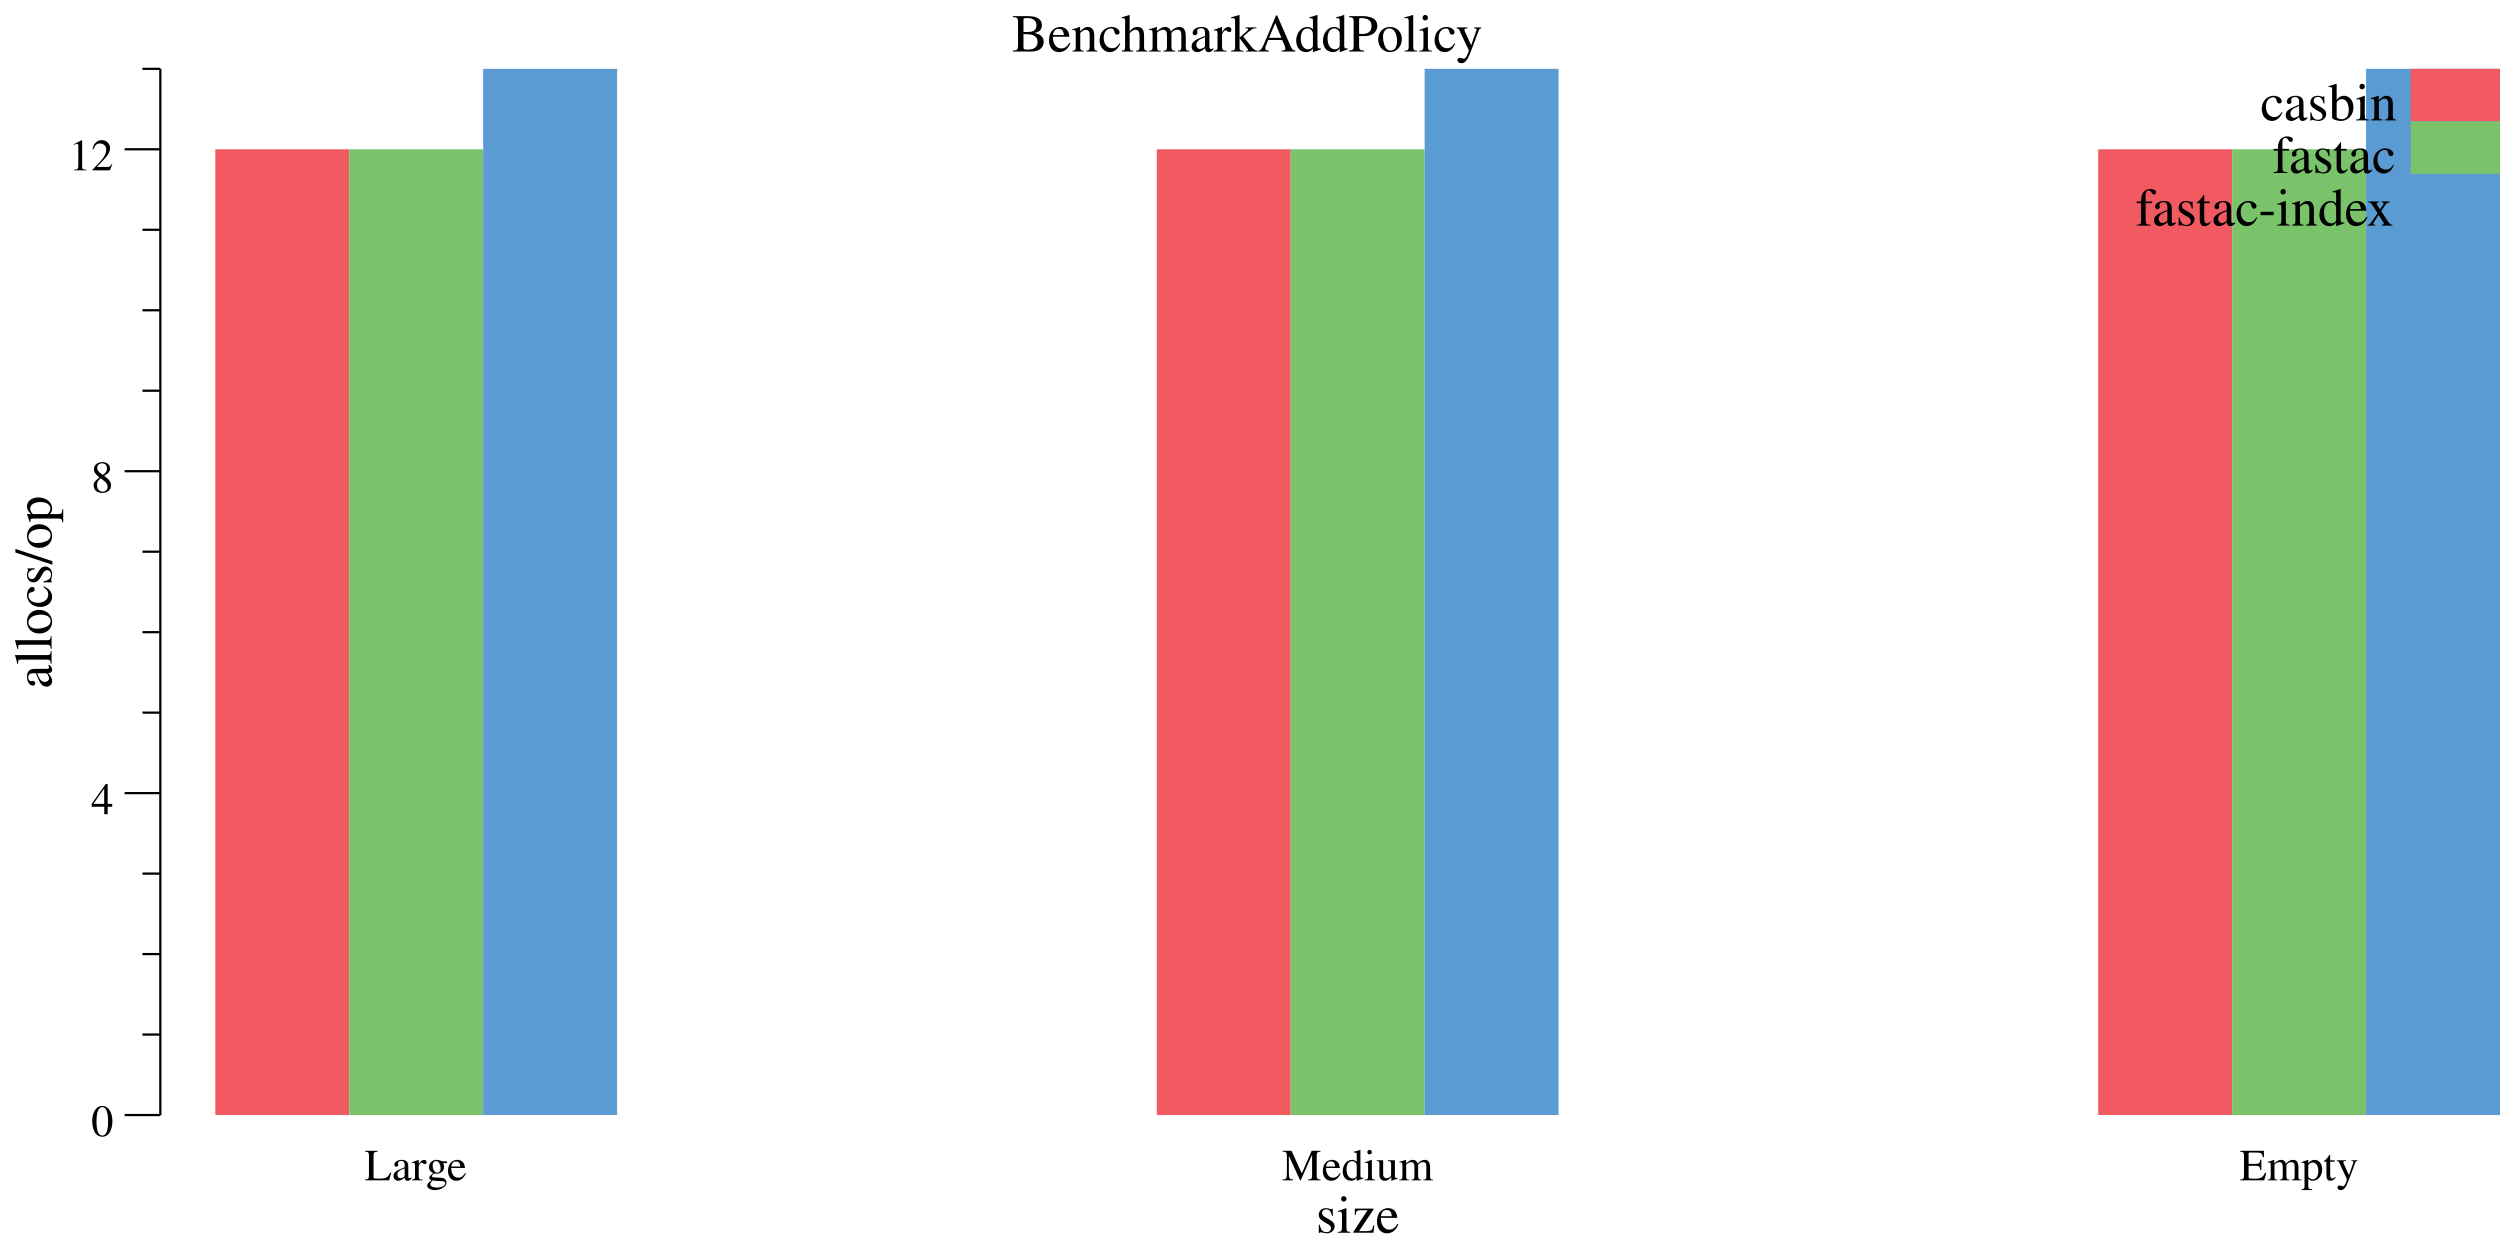
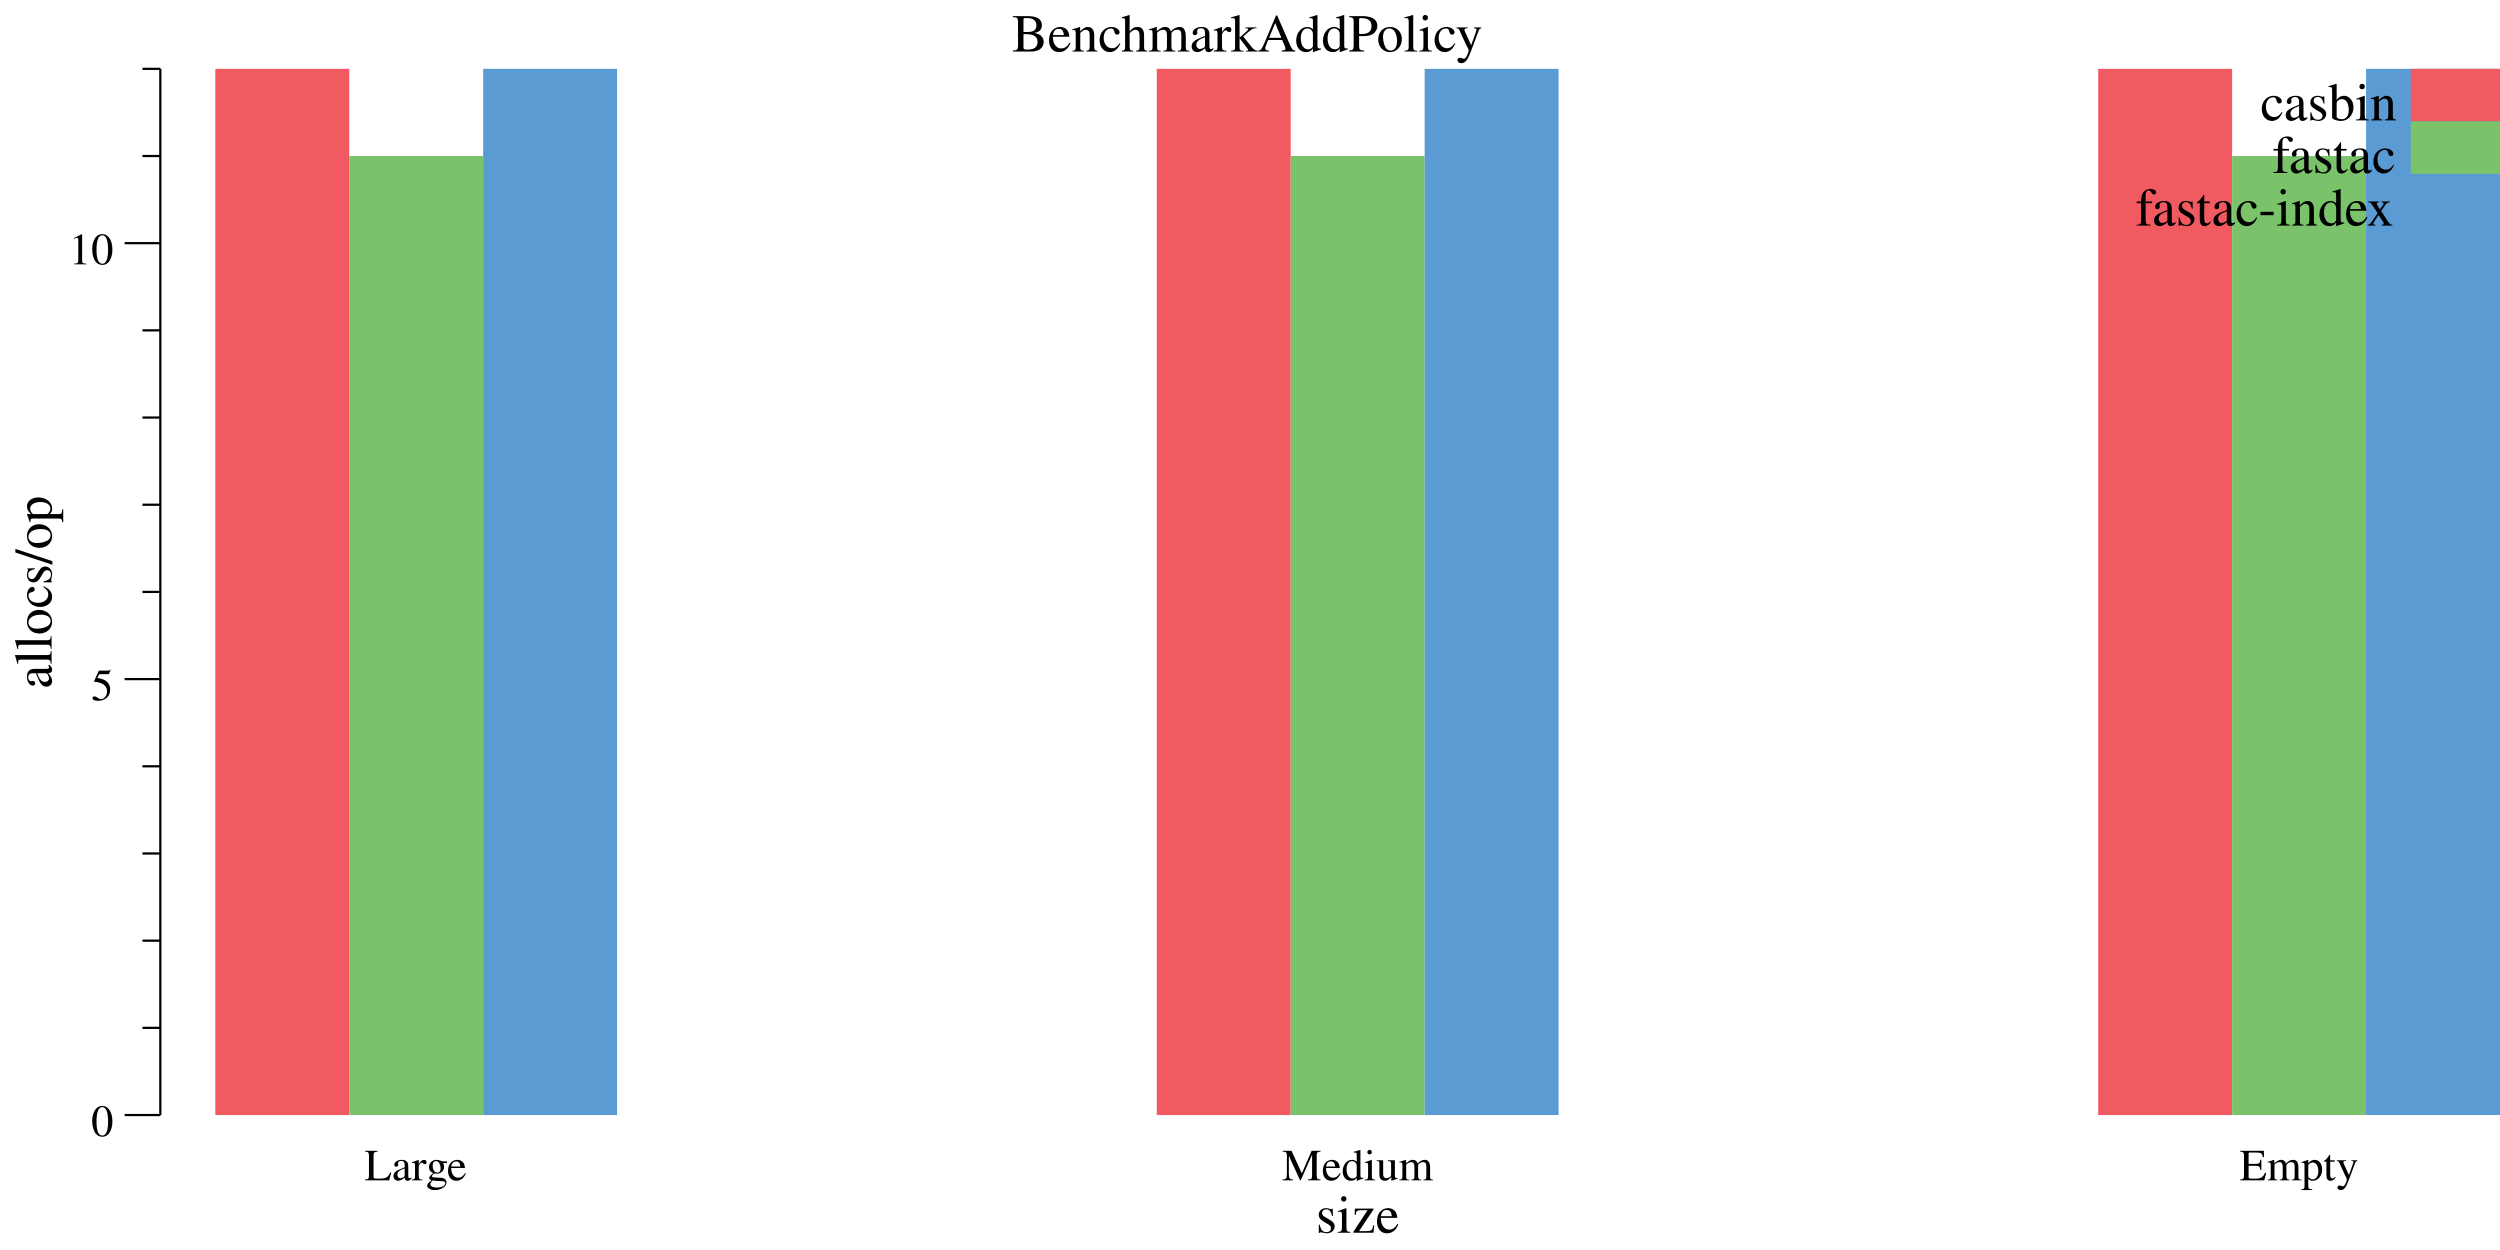
<svg xmlns="http://www.w3.org/2000/svg" width="560pt" height="280pt" viewBox="0 0 560 280">
  <g transform="scale(1, -1) translate(0, -280)">
    <path d="M0,0L560,0L560,280L0,280Z" style="fill:#FFFFFF" />
    <text x="226.68" y="-268.45" transform="scale(1, -1)" style="font-family:Times;font-weight:normal;font-style:normal;font-size:12px">BenchmarkAddPolicy</text>
    <text x="294.79" y="-3.861" transform="scale(1, -1)" style="font-family:Times;font-weight:normal;font-style:normal;font-size:12px">size</text>
    <text x="81.666" y="-15.602" transform="scale(1, -1)" style="font-family:Times;font-weight:normal;font-style:normal;font-size:10px">Large</text>
    <text x="287.17" y="-15.602" transform="scale(1, -1)" style="font-family:Times;font-weight:normal;font-style:normal;font-size:10px">Medium</text>
    <text x="501.67" y="-15.602" transform="scale(1, -1)" style="font-family:Times;font-weight:normal;font-style:normal;font-size:10px">Empty</text>
    <g transform="rotate(90)">
      <text x="125.75" y="11.555" transform="scale(1, -1)" style="font-family:Times;font-weight:normal;font-style:normal;font-size:12px">allocs/op</text>
    </g>
    <text x="20.416" y="-25.509" transform="scale(1, -1)" style="font-family:Times;font-weight:normal;font-style:normal;font-size:10px">0</text>
-     <text x="20.416" y="-97.618" transform="scale(1, -1)" style="font-family:Times;font-weight:normal;font-style:normal;font-size:10px">4</text>
-     <text x="20.416" y="-169.73" transform="scale(1, -1)" style="font-family:Times;font-weight:normal;font-style:normal;font-size:10px">8</text>
-     <text x="15.416" y="-241.84" transform="scale(1, -1)" style="font-family:Times;font-weight:normal;font-style:normal;font-size:10px">12</text>
+     <text x="20.416" y="-123.16" transform="scale(1, -1)" style="font-family:Times;font-weight:normal;font-style:normal;font-size:10px">5</text>
+     <text x="15.416" y="-220.8" transform="scale(1, -1)" style="font-family:Times;font-weight:normal;font-style:normal;font-size:10px">10</text>
    <path d="M27.916,30.23L35.916,30.23" style="fill:none;stroke:#000000;stroke-width:0.5" />
-     <path d="M27.916,102.34L35.916,102.34" style="fill:none;stroke:#000000;stroke-width:0.5" />
-     <path d="M27.916,174.45L35.916,174.45" style="fill:none;stroke:#000000;stroke-width:0.5" />
-     <path d="M27.916,246.56L35.916,246.56" style="fill:none;stroke:#000000;stroke-width:0.5" />
-     <path d="M31.916,48.258L35.916,48.258" style="fill:none;stroke:#000000;stroke-width:0.5" />
-     <path d="M31.916,66.285L35.916,66.285" style="fill:none;stroke:#000000;stroke-width:0.5" />
-     <path d="M31.916,84.312L35.916,84.312" style="fill:none;stroke:#000000;stroke-width:0.5" />
-     <path d="M31.916,120.37L35.916,120.37" style="fill:none;stroke:#000000;stroke-width:0.5" />
-     <path d="M31.916,138.39L35.916,138.39" style="fill:none;stroke:#000000;stroke-width:0.5" />
-     <path d="M31.916,156.42L35.916,156.42" style="fill:none;stroke:#000000;stroke-width:0.5" />
-     <path d="M31.916,192.48L35.916,192.48" style="fill:none;stroke:#000000;stroke-width:0.5" />
-     <path d="M31.916,210.5L35.916,210.5" style="fill:none;stroke:#000000;stroke-width:0.5" />
-     <path d="M31.916,228.53L35.916,228.53" style="fill:none;stroke:#000000;stroke-width:0.5" />
+     <path d="M27.916,127.88L35.916,127.88" style="fill:none;stroke:#000000;stroke-width:0.5" />
+     <path d="M27.916,225.53L35.916,225.53" style="fill:none;stroke:#000000;stroke-width:0.5" />
+     <path d="M31.916,49.76L35.916,49.76" style="fill:none;stroke:#000000;stroke-width:0.5" />
+     <path d="M31.916,69.289L35.916,69.289" style="fill:none;stroke:#000000;stroke-width:0.5" />
+     <path d="M31.916,88.819L35.916,88.819" style="fill:none;stroke:#000000;stroke-width:0.5" />
+     <path d="M31.916,108.35L35.916,108.35" style="fill:none;stroke:#000000;stroke-width:0.5" />
+     <path d="M31.916,147.41L35.916,147.41" style="fill:none;stroke:#000000;stroke-width:0.5" />
+     <path d="M31.916,166.94L35.916,166.94" style="fill:none;stroke:#000000;stroke-width:0.5" />
+     <path d="M31.916,186.47L35.916,186.47" style="fill:none;stroke:#000000;stroke-width:0.5" />
+     <path d="M31.916,206L35.916,206" style="fill:none;stroke:#000000;stroke-width:0.5" />
+     <path d="M31.916,245.05L35.916,245.05" style="fill:none;stroke:#000000;stroke-width:0.5" />
    <path d="M31.916,264.58L35.916,264.58" style="fill:none;stroke:#000000;stroke-width:0.5" />
    <path d="M35.916,30.23L35.916,264.58" style="fill:none;stroke:#000000;stroke-width:0.5" />
-     <path d="M48.233,30.23L48.233,246.56L78.233,246.56L78.233,30.23Z" style="fill:#F15A60" />
-     <path d="M259.12,30.23L259.12,246.56L289.12,246.56L289.12,30.23Z" style="fill:#F15A60" />
-     <path d="M470,30.23L470,246.56L500,246.56L500,30.23Z" style="fill:#F15A60" />
-     <path d="M78.233,30.23L78.233,246.56L108.23,246.56L108.23,30.23Z" style="fill:#7AC36A" />
-     <path d="M289.12,30.23L289.12,246.56L319.12,246.56L319.12,30.23Z" style="fill:#7AC36A" />
-     <path d="M500,30.23L500,246.56L530,246.56L530,30.23Z" style="fill:#7AC36A" />
+     <path d="M48.233,30.23L48.233,264.58L78.233,264.58L78.233,30.23Z" style="fill:#F15A60" />
+     <path d="M259.12,30.23L259.12,264.58L289.12,264.58L289.12,30.23Z" style="fill:#F15A60" />
+     <path d="M470,30.23L470,264.58L500,264.58L500,30.23Z" style="fill:#F15A60" />
+     <path d="M78.233,30.23L78.233,245.05L108.23,245.05L108.23,30.23Z" style="fill:#7AC36A" />
+     <path d="M289.12,30.23L289.12,245.05L319.12,245.05L319.12,30.23Z" style="fill:#7AC36A" />
+     <path d="M500,30.23L500,245.05L530,245.05L530,30.23Z" style="fill:#7AC36A" />
    <path d="M108.23,30.23L108.23,264.58L138.23,264.58L138.23,30.23Z" style="fill:#5A9BD4" />
    <path d="M319.12,30.23L319.12,264.58L349.12,264.58L349.12,30.23Z" style="fill:#5A9BD4" />
    <path d="M530,30.23L530,264.58L560,264.58L560,30.23Z" style="fill:#5A9BD4" />
    <path d="M540,252.81L540,264.58L560,264.58L560,252.81Z" style="fill:#F15A60" />
    <text x="506.34" y="-253.03" transform="scale(1, -1)" style="font-family:Times;font-weight:normal;font-style:normal;font-size:12px">casbin</text>
    <path d="M540,241.03L540,252.81L560,252.81L560,241.03Z" style="fill:#7AC36A" />
    <text x="509.02" y="-241.25" transform="scale(1, -1)" style="font-family:Times;font-weight:normal;font-style:normal;font-size:12px">fastac</text>
    <path d="M540,229.25L540,241.03L560,241.03L560,229.25Z" style="fill:#5A9BD4" />
    <text x="478.37" y="-229.47" transform="scale(1, -1)" style="font-family:Times;font-weight:normal;font-style:normal;font-size:12px">fastac-index</text>
  </g>
</svg>
